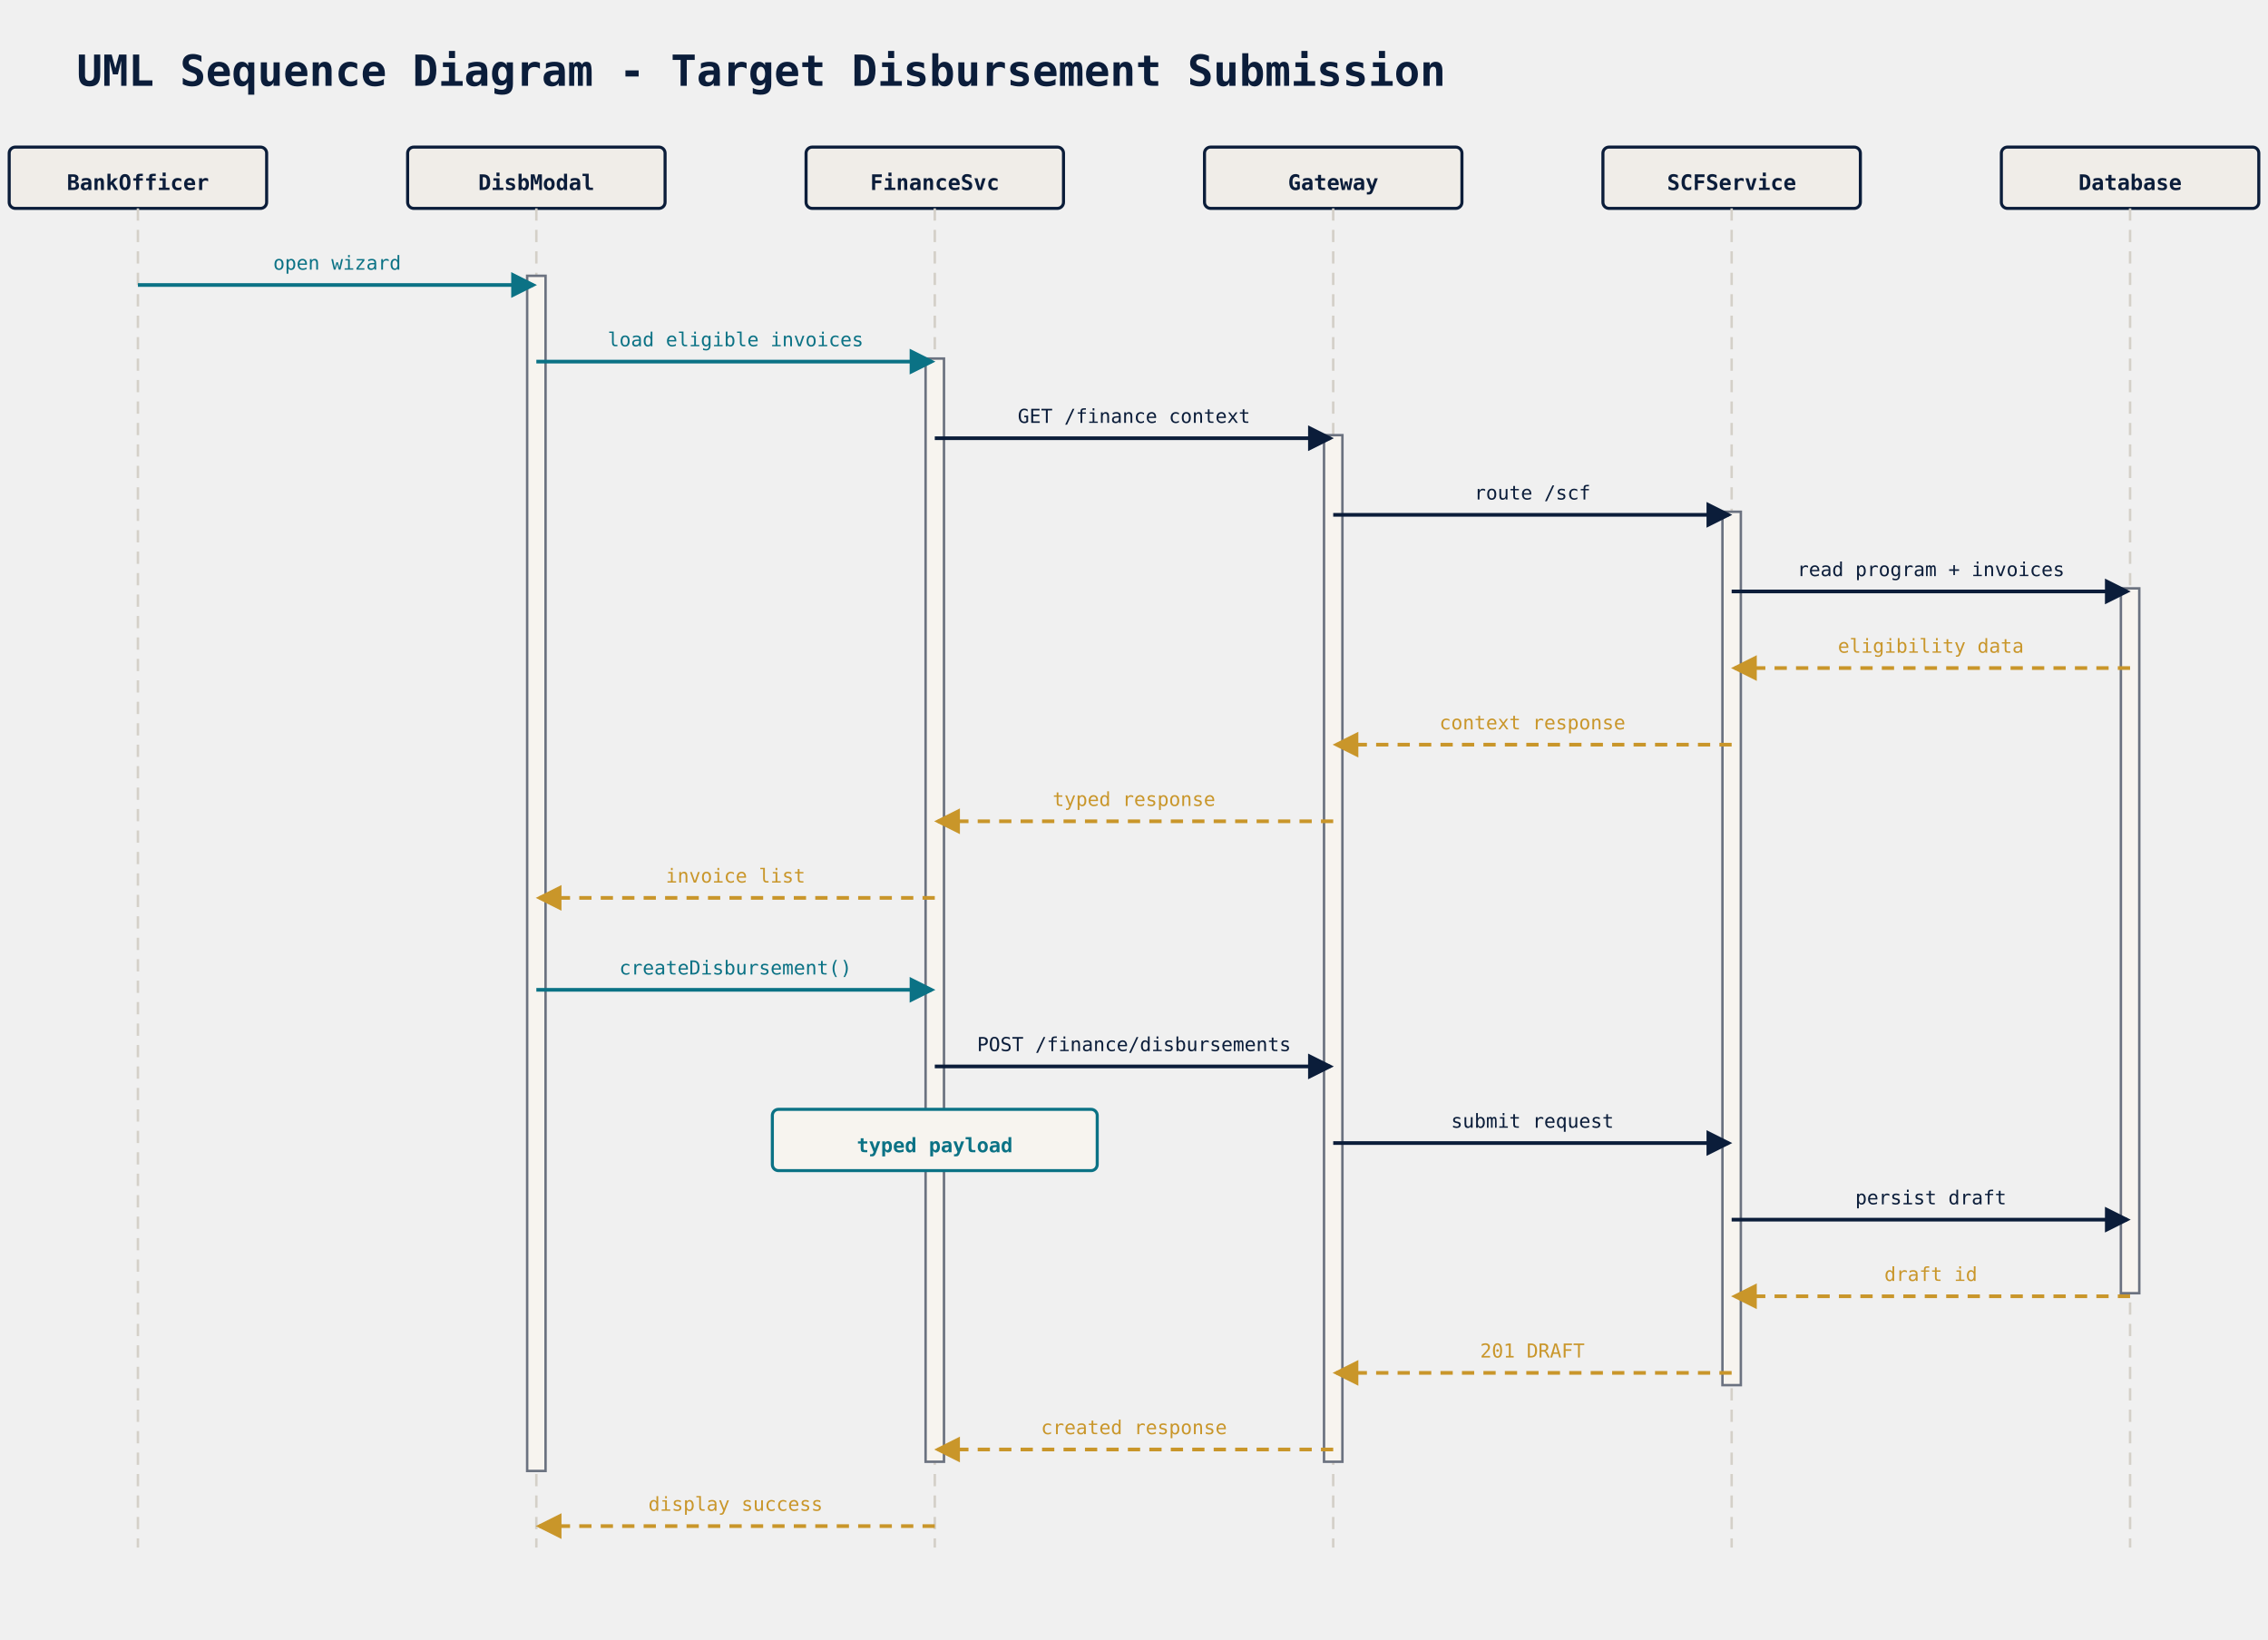
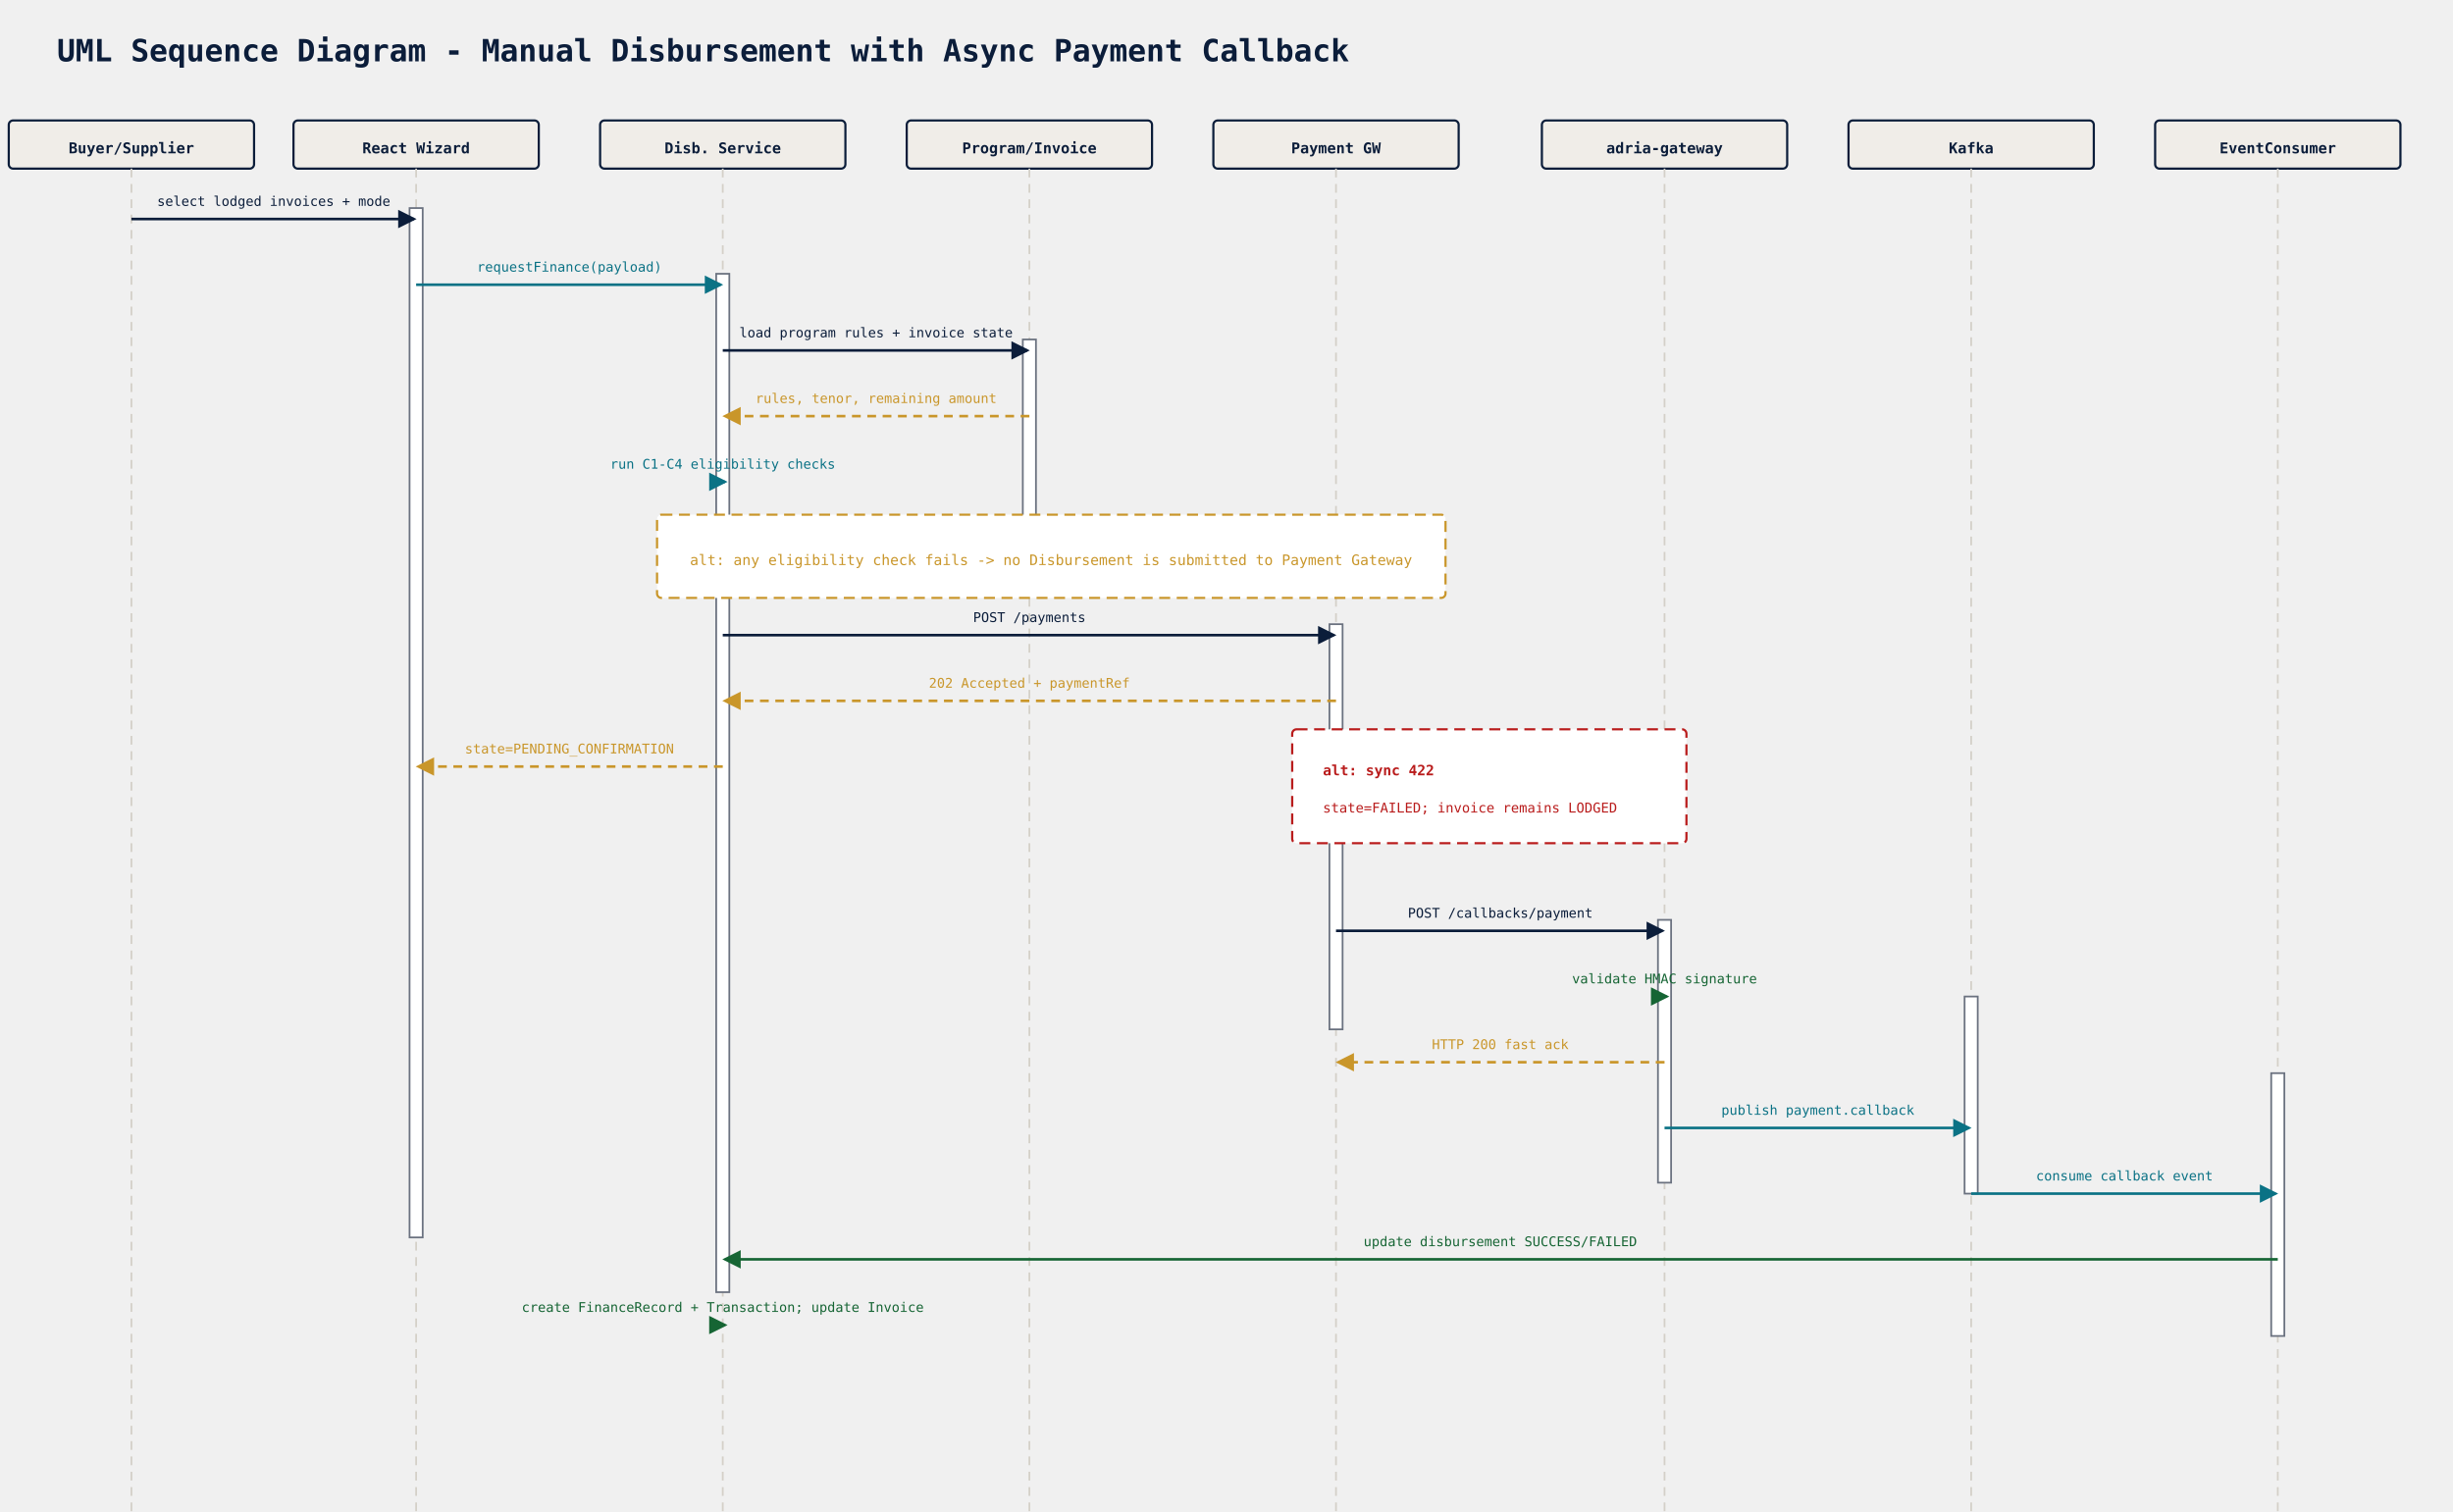
- <svg xmlns="http://www.w3.org/2000/svg" viewBox="0 0 740 535" style="width:100%; height:auto;">
+ <svg xmlns="http://www.w3.org/2000/svg" viewBox="0 0 1120 690" style="width:100%; height:auto;">
  <defs>
    <marker id="arrow_navy" markerWidth="7" markerHeight="7" refX="6" refY="3.5" orient="auto">
      <path d="M0,0 L7,3.5 L0,7 Z" fill="#0B1D3A" />
-     </marker>
-     <marker id="arrow_gray" markerWidth="7" markerHeight="7" refX="6" refY="3.5" orient="auto">
-       <path d="M0,0 L7,3.5 L0,7 Z" fill="#6B7280" />
    </marker>
    <marker id="arrow_teal" markerWidth="7" markerHeight="7" refX="6" refY="3.5" orient="auto">
      <path d="M0,0 L7,3.5 L0,7 Z" fill="#0B7285" />
    </marker>
    <marker id="arrow_gold" markerWidth="7" markerHeight="7" refX="6" refY="3.5" orient="auto">
      <path d="M0,0 L7,3.5 L0,7 Z" fill="#C9962A" />
    </marker>
    <marker id="arrow_green" markerWidth="7" markerHeight="7" refX="6" refY="3.5" orient="auto">
      <path d="M0,0 L7,3.5 L0,7 Z" fill="#166534" />
    </marker>
    <marker id="arrow_red" markerWidth="7" markerHeight="7" refX="6" refY="3.5" orient="auto">
      <path d="M0,0 L7,3.5 L0,7 Z" fill="#B91C1C" />
    </marker>
+     <marker id="arrow_gray" markerWidth="7" markerHeight="7" refX="6" refY="3.5" orient="auto">
+       <path d="M0,0 L7,3.5 L0,7 Z" fill="#6B7280" />
+     </marker>
  </defs>
-   <text x="25" y="28" font-family="JetBrains Mono, monospace" font-size="14" fill="#0B1D3A" font-weight="700">UML Sequence Diagram - Target Disbursement Submission</text>
-   <rect x="3" y="48" width="84" height="20" rx="2" fill="#F0EDE8" stroke="#0B1D3A" stroke-width="1" />
-   <text x="45" y="62" text-anchor="middle" font-family="JetBrains Mono, monospace" font-size="7" fill="#0B1D3A" font-weight="600">BankOfficer</text>
-   <line x1="45" y1="68" x2="45" y2="505" stroke="#D4D0C8" stroke-width="0.8" stroke-dasharray="4 3" />
-   <rect x="133" y="48" width="84" height="20" rx="2" fill="#F0EDE8" stroke="#0B1D3A" stroke-width="1" />
-   <text x="175" y="62" text-anchor="middle" font-family="JetBrains Mono, monospace" font-size="7" fill="#0B1D3A" font-weight="600">DisbModal</text>
-   <line x1="175" y1="68" x2="175" y2="505" stroke="#D4D0C8" stroke-width="0.8" stroke-dasharray="4 3" />
-   <rect x="263" y="48" width="84" height="20" rx="2" fill="#F0EDE8" stroke="#0B1D3A" stroke-width="1" />
-   <text x="305" y="62" text-anchor="middle" font-family="JetBrains Mono, monospace" font-size="7" fill="#0B1D3A" font-weight="600">FinanceSvc</text>
-   <line x1="305" y1="68" x2="305" y2="505" stroke="#D4D0C8" stroke-width="0.8" stroke-dasharray="4 3" />
-   <rect x="393" y="48" width="84" height="20" rx="2" fill="#F0EDE8" stroke="#0B1D3A" stroke-width="1" />
-   <text x="435" y="62" text-anchor="middle" font-family="JetBrains Mono, monospace" font-size="7" fill="#0B1D3A" font-weight="600">Gateway</text>
-   <line x1="435" y1="68" x2="435" y2="505" stroke="#D4D0C8" stroke-width="0.8" stroke-dasharray="4 3" />
-   <rect x="523" y="48" width="84" height="20" rx="2" fill="#F0EDE8" stroke="#0B1D3A" stroke-width="1" />
-   <text x="565" y="62" text-anchor="middle" font-family="JetBrains Mono, monospace" font-size="7" fill="#0B1D3A" font-weight="600">SCFService</text>
-   <line x1="565" y1="68" x2="565" y2="505" stroke="#D4D0C8" stroke-width="0.8" stroke-dasharray="4 3" />
-   <rect x="653" y="48" width="84" height="20" rx="2" fill="#F0EDE8" stroke="#0B1D3A" stroke-width="1" />
-   <text x="695" y="62" text-anchor="middle" font-family="JetBrains Mono, monospace" font-size="7" fill="#0B1D3A" font-weight="600">Database</text>
-   <line x1="695" y1="68" x2="695" y2="505" stroke="#D4D0C8" stroke-width="0.8" stroke-dasharray="4 3" />
-   <rect x="172" y="90" width="6" height="390" fill="#F7F4EF" stroke="#6B7280" stroke-width="0.8" />
-   <rect x="302" y="117" width="6" height="360" fill="#F7F4EF" stroke="#6B7280" stroke-width="0.8" />
-   <rect x="432" y="142" width="6" height="335" fill="#F7F4EF" stroke="#6B7280" stroke-width="0.8" />
-   <rect x="562" y="167" width="6" height="285" fill="#F7F4EF" stroke="#6B7280" stroke-width="0.8" />
-   <rect x="692" y="192" width="6" height="230" fill="#F7F4EF" stroke="#6B7280" stroke-width="0.8" />
-   <line x1="45" y1="93" x2="174" y2="93" stroke="#0B7285" stroke-width="1.2" marker-end="url(#arrow_teal)" />
-   <text x="110.0" y="88" text-anchor="middle" font-family="JetBrains Mono, monospace" font-size="6.3" fill="#0B7285">open wizard</text>
-   <line x1="175" y1="118" x2="304" y2="118" stroke="#0B7285" stroke-width="1.2" marker-end="url(#arrow_teal)" />
-   <text x="240.0" y="113" text-anchor="middle" font-family="JetBrains Mono, monospace" font-size="6.3" fill="#0B7285">load eligible invoices</text>
-   <line x1="305" y1="143" x2="434" y2="143" stroke="#0B1D3A" stroke-width="1.2" marker-end="url(#arrow_navy)" />
-   <text x="370.0" y="138" text-anchor="middle" font-family="JetBrains Mono, monospace" font-size="6.3" fill="#0B1D3A">GET /finance context</text>
-   <line x1="435" y1="168" x2="564" y2="168" stroke="#0B1D3A" stroke-width="1.2" marker-end="url(#arrow_navy)" />
-   <text x="500.0" y="163" text-anchor="middle" font-family="JetBrains Mono, monospace" font-size="6.3" fill="#0B1D3A">route /scf</text>
-   <line x1="565" y1="193" x2="694" y2="193" stroke="#0B1D3A" stroke-width="1.2" marker-end="url(#arrow_navy)" />
-   <text x="630.0" y="188" text-anchor="middle" font-family="JetBrains Mono, monospace" font-size="6.3" fill="#0B1D3A">read program + invoices</text>
-   <line x1="695" y1="218" x2="566" y2="218" stroke="#C9962A" stroke-width="1.2" stroke-dasharray="4 3" marker-end="url(#arrow_gold)" />
-   <text x="630.0" y="213" text-anchor="middle" font-family="JetBrains Mono, monospace" font-size="6.3" fill="#C9962A">eligibility data</text>
-   <line x1="565" y1="243" x2="436" y2="243" stroke="#C9962A" stroke-width="1.2" stroke-dasharray="4 3" marker-end="url(#arrow_gold)" />
-   <text x="500.0" y="238" text-anchor="middle" font-family="JetBrains Mono, monospace" font-size="6.3" fill="#C9962A">context response</text>
-   <line x1="435" y1="268" x2="306" y2="268" stroke="#C9962A" stroke-width="1.2" stroke-dasharray="4 3" marker-end="url(#arrow_gold)" />
-   <text x="370.0" y="263" text-anchor="middle" font-family="JetBrains Mono, monospace" font-size="6.3" fill="#C9962A">typed response</text>
-   <line x1="305" y1="293" x2="176" y2="293" stroke="#C9962A" stroke-width="1.2" stroke-dasharray="4 3" marker-end="url(#arrow_gold)" />
-   <text x="240.0" y="288" text-anchor="middle" font-family="JetBrains Mono, monospace" font-size="6.3" fill="#C9962A">invoice list</text>
-   <line x1="175" y1="323" x2="304" y2="323" stroke="#0B7285" stroke-width="1.2" marker-end="url(#arrow_teal)" />
-   <text x="240.0" y="318" text-anchor="middle" font-family="JetBrains Mono, monospace" font-size="6.3" fill="#0B7285">createDisbursement()</text>
-   <line x1="305" y1="348" x2="434" y2="348" stroke="#0B1D3A" stroke-width="1.2" marker-end="url(#arrow_navy)" />
-   <text x="370.0" y="343" text-anchor="middle" font-family="JetBrains Mono, monospace" font-size="6.3" fill="#0B1D3A">POST /finance/disbursements</text>
-   <line x1="435" y1="373" x2="564" y2="373" stroke="#0B1D3A" stroke-width="1.2" marker-end="url(#arrow_navy)" />
-   <text x="500.0" y="368" text-anchor="middle" font-family="JetBrains Mono, monospace" font-size="6.3" fill="#0B1D3A">submit request</text>
-   <line x1="565" y1="398" x2="694" y2="398" stroke="#0B1D3A" stroke-width="1.2" marker-end="url(#arrow_navy)" />
-   <text x="630.0" y="393" text-anchor="middle" font-family="JetBrains Mono, monospace" font-size="6.3" fill="#0B1D3A">persist draft</text>
-   <line x1="695" y1="423" x2="566" y2="423" stroke="#C9962A" stroke-width="1.2" stroke-dasharray="4 3" marker-end="url(#arrow_gold)" />
-   <text x="630.0" y="418" text-anchor="middle" font-family="JetBrains Mono, monospace" font-size="6.3" fill="#C9962A">draft id</text>
-   <line x1="565" y1="448" x2="436" y2="448" stroke="#C9962A" stroke-width="1.2" stroke-dasharray="4 3" marker-end="url(#arrow_gold)" />
-   <text x="500.0" y="443" text-anchor="middle" font-family="JetBrains Mono, monospace" font-size="6.3" fill="#C9962A">201 DRAFT</text>
-   <line x1="435" y1="473" x2="306" y2="473" stroke="#C9962A" stroke-width="1.2" stroke-dasharray="4 3" marker-end="url(#arrow_gold)" />
-   <text x="370.0" y="468" text-anchor="middle" font-family="JetBrains Mono, monospace" font-size="6.3" fill="#C9962A">created response</text>
-   <line x1="305" y1="498" x2="176" y2="498" stroke="#C9962A" stroke-width="1.2" stroke-dasharray="4 3" marker-end="url(#arrow_gold)" />
-   <text x="240.0" y="493" text-anchor="middle" font-family="JetBrains Mono, monospace" font-size="6.3" fill="#C9962A">display success</text>
-   <rect x="252" y="362" width="106" height="20" rx="2" fill="#F7F4EF" stroke="#0B7285" stroke-width="1" />
-   <text x="305" y="376" text-anchor="middle" font-family="JetBrains Mono, monospace" font-size="6.5" fill="#0B7285" font-weight="600">typed payload</text>
+   <text x="26" y="28" text-anchor="start" font-family="JetBrains Mono, monospace" font-size="14" fill="#0B1D3A" font-weight="700">UML Sequence Diagram - Manual Disbursement with Async Payment Callback</text>
+   <rect x="4.0" y="55" width="112" height="22" rx="2" fill="#F0EDE8" stroke="#0B1D3A" stroke-width="1.0" />
+   <text x="60" y="70" text-anchor="middle" font-family="JetBrains Mono, monospace" font-size="6.8" fill="#0B1D3A" font-weight="700">Buyer/Supplier</text>
+   <line x1="60" y1="77" x2="60" y2="705" stroke="#D4D0C8" stroke-width="0.8" stroke-dasharray="4 3" />
+   <rect x="134.0" y="55" width="112" height="22" rx="2" fill="#F0EDE8" stroke="#0B1D3A" stroke-width="1.0" />
+   <text x="190" y="70" text-anchor="middle" font-family="JetBrains Mono, monospace" font-size="6.8" fill="#0B1D3A" font-weight="700">React Wizard</text>
+   <line x1="190" y1="77" x2="190" y2="705" stroke="#D4D0C8" stroke-width="0.8" stroke-dasharray="4 3" />
+   <rect x="274.0" y="55" width="112" height="22" rx="2" fill="#F0EDE8" stroke="#0B1D3A" stroke-width="1.0" />
+   <text x="330" y="70" text-anchor="middle" font-family="JetBrains Mono, monospace" font-size="6.8" fill="#0B1D3A" font-weight="700">Disb. Service</text>
+   <line x1="330" y1="77" x2="330" y2="705" stroke="#D4D0C8" stroke-width="0.8" stroke-dasharray="4 3" />
+   <rect x="414.0" y="55" width="112" height="22" rx="2" fill="#F0EDE8" stroke="#0B1D3A" stroke-width="1.0" />
+   <text x="470" y="70" text-anchor="middle" font-family="JetBrains Mono, monospace" font-size="6.8" fill="#0B1D3A" font-weight="700">Program/Invoice</text>
+   <line x1="470" y1="77" x2="470" y2="705" stroke="#D4D0C8" stroke-width="0.8" stroke-dasharray="4 3" />
+   <rect x="554.0" y="55" width="112" height="22" rx="2" fill="#F0EDE8" stroke="#0B1D3A" stroke-width="1.0" />
+   <text x="610" y="70" text-anchor="middle" font-family="JetBrains Mono, monospace" font-size="6.8" fill="#0B1D3A" font-weight="700">Payment GW</text>
+   <line x1="610" y1="77" x2="610" y2="705" stroke="#D4D0C8" stroke-width="0.8" stroke-dasharray="4 3" />
+   <rect x="704.0" y="55" width="112" height="22" rx="2" fill="#F0EDE8" stroke="#0B1D3A" stroke-width="1.0" />
+   <text x="760" y="70" text-anchor="middle" font-family="JetBrains Mono, monospace" font-size="6.8" fill="#0B1D3A" font-weight="700">adria-gateway</text>
+   <line x1="760" y1="77" x2="760" y2="705" stroke="#D4D0C8" stroke-width="0.8" stroke-dasharray="4 3" />
+   <rect x="844.0" y="55" width="112" height="22" rx="2" fill="#F0EDE8" stroke="#0B1D3A" stroke-width="1.0" />
+   <text x="900" y="70" text-anchor="middle" font-family="JetBrains Mono, monospace" font-size="6.8" fill="#0B1D3A" font-weight="700">Kafka</text>
+   <line x1="900" y1="77" x2="900" y2="705" stroke="#D4D0C8" stroke-width="0.8" stroke-dasharray="4 3" />
+   <rect x="984.0" y="55" width="112" height="22" rx="2" fill="#F0EDE8" stroke="#0B1D3A" stroke-width="1.0" />
+   <text x="1040" y="70" text-anchor="middle" font-family="JetBrains Mono, monospace" font-size="6.8" fill="#0B1D3A" font-weight="700">EventConsumer</text>
+   <line x1="1040" y1="77" x2="1040" y2="705" stroke="#D4D0C8" stroke-width="0.8" stroke-dasharray="4 3" />
+   <rect x="187" y="95" width="6" height="470" rx="0" fill="#FFFFFF" stroke="#6B7280" stroke-width="0.8" />
+   <rect x="327" y="125" width="6" height="465" rx="0" fill="#FFFFFF" stroke="#6B7280" stroke-width="0.8" />
+   <rect x="467" y="155" width="6" height="110" rx="0" fill="#FFFFFF" stroke="#6B7280" stroke-width="0.8" />
+   <rect x="607" y="285" width="6" height="185" rx="0" fill="#FFFFFF" stroke="#6B7280" stroke-width="0.8" />
+   <rect x="757" y="420" width="6" height="120" rx="0" fill="#FFFFFF" stroke="#6B7280" stroke-width="0.8" />
+   <rect x="897" y="455" width="6" height="90" rx="0" fill="#FFFFFF" stroke="#6B7280" stroke-width="0.8" />
+   <rect x="1037" y="490" width="6" height="120" rx="0" fill="#FFFFFF" stroke="#6B7280" stroke-width="0.8" />
+   <line x1="60" y1="100" x2="189" y2="100" stroke="#0B1D3A" stroke-width="1.2" marker-end="url(#arrow_navy)" />
+   <text x="125.0" y="94" text-anchor="middle" font-family="JetBrains Mono, monospace" font-size="6.1" fill="#0B1D3A" font-weight="400">select lodged invoices + mode</text>
+   <line x1="190" y1="130" x2="329" y2="130" stroke="#0B7285" stroke-width="1.2" marker-end="url(#arrow_teal)" />
+   <text x="260.0" y="124" text-anchor="middle" font-family="JetBrains Mono, monospace" font-size="6.1" fill="#0B7285" font-weight="400">requestFinance(payload)</text>
+   <line x1="330" y1="160" x2="469" y2="160" stroke="#0B1D3A" stroke-width="1.2" marker-end="url(#arrow_navy)" />
+   <text x="400.0" y="154" text-anchor="middle" font-family="JetBrains Mono, monospace" font-size="6.1" fill="#0B1D3A" font-weight="400">load program rules + invoice state</text>
+   <line x1="470" y1="190" x2="331" y2="190" stroke="#C9962A" stroke-width="1.2" stroke-dasharray="4 3" marker-end="url(#arrow_gold)" />
+   <text x="400.0" y="184" text-anchor="middle" font-family="JetBrains Mono, monospace" font-size="6.1" fill="#C9962A" font-weight="400">rules, tenor, remaining amount</text>
+   <line x1="330" y1="220" x2="331" y2="220" stroke="#0B7285" stroke-width="1.2" marker-end="url(#arrow_teal)" />
+   <text x="330.0" y="214" text-anchor="middle" font-family="JetBrains Mono, monospace" font-size="6.1" fill="#0B7285" font-weight="400">run C1-C4 eligibility checks</text>
+   <line x1="330" y1="290" x2="609" y2="290" stroke="#0B1D3A" stroke-width="1.2" marker-end="url(#arrow_navy)" />
+   <text x="470.0" y="284" text-anchor="middle" font-family="JetBrains Mono, monospace" font-size="6.1" fill="#0B1D3A" font-weight="400">POST /payments</text>
+   <line x1="610" y1="320" x2="331" y2="320" stroke="#C9962A" stroke-width="1.2" stroke-dasharray="4 3" marker-end="url(#arrow_gold)" />
+   <text x="470.0" y="314" text-anchor="middle" font-family="JetBrains Mono, monospace" font-size="6.1" fill="#C9962A" font-weight="400">202 Accepted + paymentRef</text>
+   <line x1="330" y1="350" x2="191" y2="350" stroke="#C9962A" stroke-width="1.2" stroke-dasharray="4 3" marker-end="url(#arrow_gold)" />
+   <text x="260.0" y="344" text-anchor="middle" font-family="JetBrains Mono, monospace" font-size="6.1" fill="#C9962A" font-weight="400">state=PENDING_CONFIRMATION</text>
+   <line x1="610" y1="425" x2="759" y2="425" stroke="#0B1D3A" stroke-width="1.2" marker-end="url(#arrow_navy)" />
+   <text x="685.0" y="419" text-anchor="middle" font-family="JetBrains Mono, monospace" font-size="6.1" fill="#0B1D3A" font-weight="400">POST /callbacks/payment</text>
+   <line x1="760" y1="455" x2="761" y2="455" stroke="#166534" stroke-width="1.2" marker-end="url(#arrow_green)" />
+   <text x="760.0" y="449" text-anchor="middle" font-family="JetBrains Mono, monospace" font-size="6.1" fill="#166534" font-weight="400">validate HMAC signature</text>
+   <line x1="760" y1="485" x2="611" y2="485" stroke="#C9962A" stroke-width="1.2" stroke-dasharray="4 3" marker-end="url(#arrow_gold)" />
+   <text x="685.0" y="479" text-anchor="middle" font-family="JetBrains Mono, monospace" font-size="6.1" fill="#C9962A" font-weight="400">HTTP 200 fast ack</text>
+   <line x1="760" y1="515" x2="899" y2="515" stroke="#0B7285" stroke-width="1.2" marker-end="url(#arrow_teal)" />
+   <text x="830.0" y="509" text-anchor="middle" font-family="JetBrains Mono, monospace" font-size="6.1" fill="#0B7285" font-weight="400">publish payment.callback</text>
+   <line x1="900" y1="545" x2="1039" y2="545" stroke="#0B7285" stroke-width="1.2" marker-end="url(#arrow_teal)" />
+   <text x="970.0" y="539" text-anchor="middle" font-family="JetBrains Mono, monospace" font-size="6.1" fill="#0B7285" font-weight="400">consume callback event</text>
+   <line x1="1040" y1="575" x2="331" y2="575" stroke="#166534" stroke-width="1.2" marker-end="url(#arrow_green)" />
+   <text x="685.0" y="569" text-anchor="middle" font-family="JetBrains Mono, monospace" font-size="6.1" fill="#166534" font-weight="400">update disbursement SUCCESS/FAILED</text>
+   <line x1="330" y1="605" x2="331" y2="605" stroke="#166534" stroke-width="1.2" marker-end="url(#arrow_green)" />
+   <text x="330.0" y="599" text-anchor="middle" font-family="JetBrains Mono, monospace" font-size="6.1" fill="#166534" font-weight="400">create FinanceRecord + Transaction; update Invoice</text>
+   <rect x="300" y="235" width="360" height="38" rx="2" fill="#FFFFFF" stroke="#C9962A" stroke-width="1.0" stroke-dasharray="5 3" />
+   <text x="315" y="258" text-anchor="start" font-family="JetBrains Mono, monospace" font-size="6.6" fill="#C9962A" font-weight="400">alt: any eligibility check fails -&gt; no Disbursement is submitted to Payment Gateway</text>
+   <rect x="590" y="333" width="180" height="52" rx="2" fill="#FFFFFF" stroke="#B91C1C" stroke-width="1.0" stroke-dasharray="5 3" />
+   <text x="604" y="354" text-anchor="start" font-family="JetBrains Mono, monospace" font-size="6.5" fill="#B91C1C" font-weight="700">alt: sync 422</text>
+   <text x="604" y="371" text-anchor="start" font-family="JetBrains Mono, monospace" font-size="6.2" fill="#B91C1C" font-weight="400">state=FAILED; invoice remains LODGED</text>
</svg>
